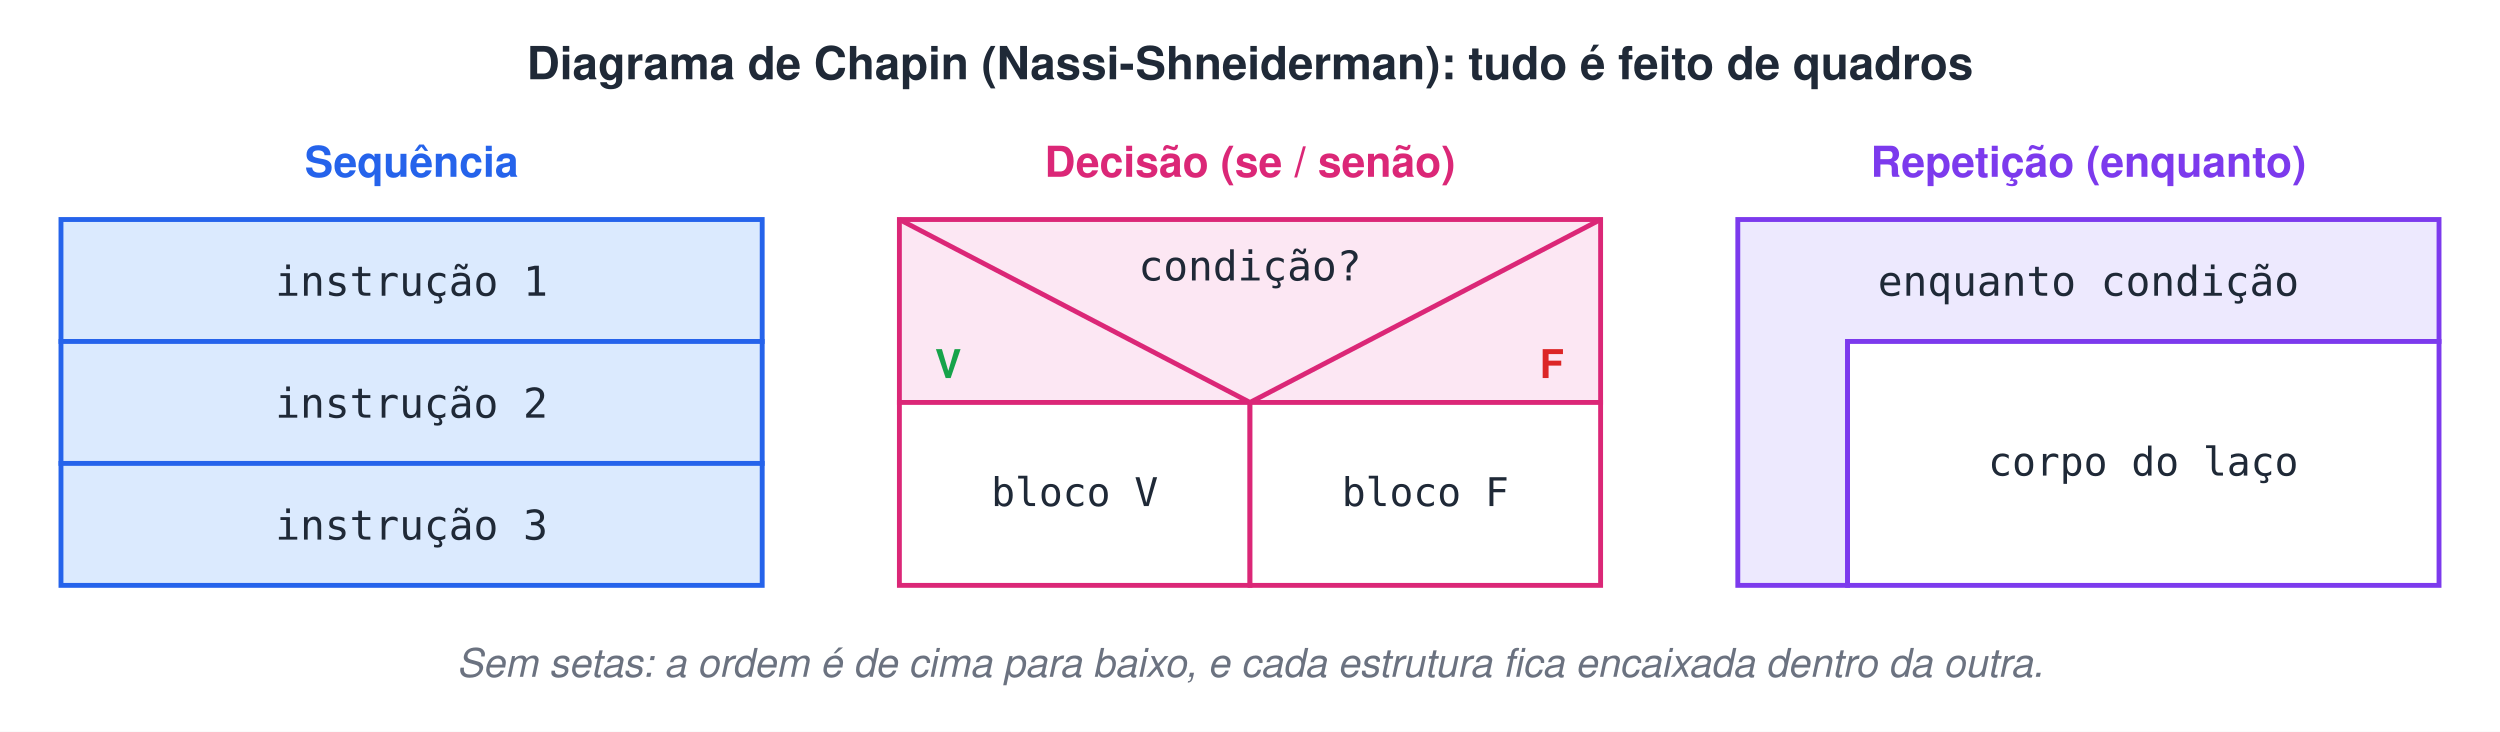
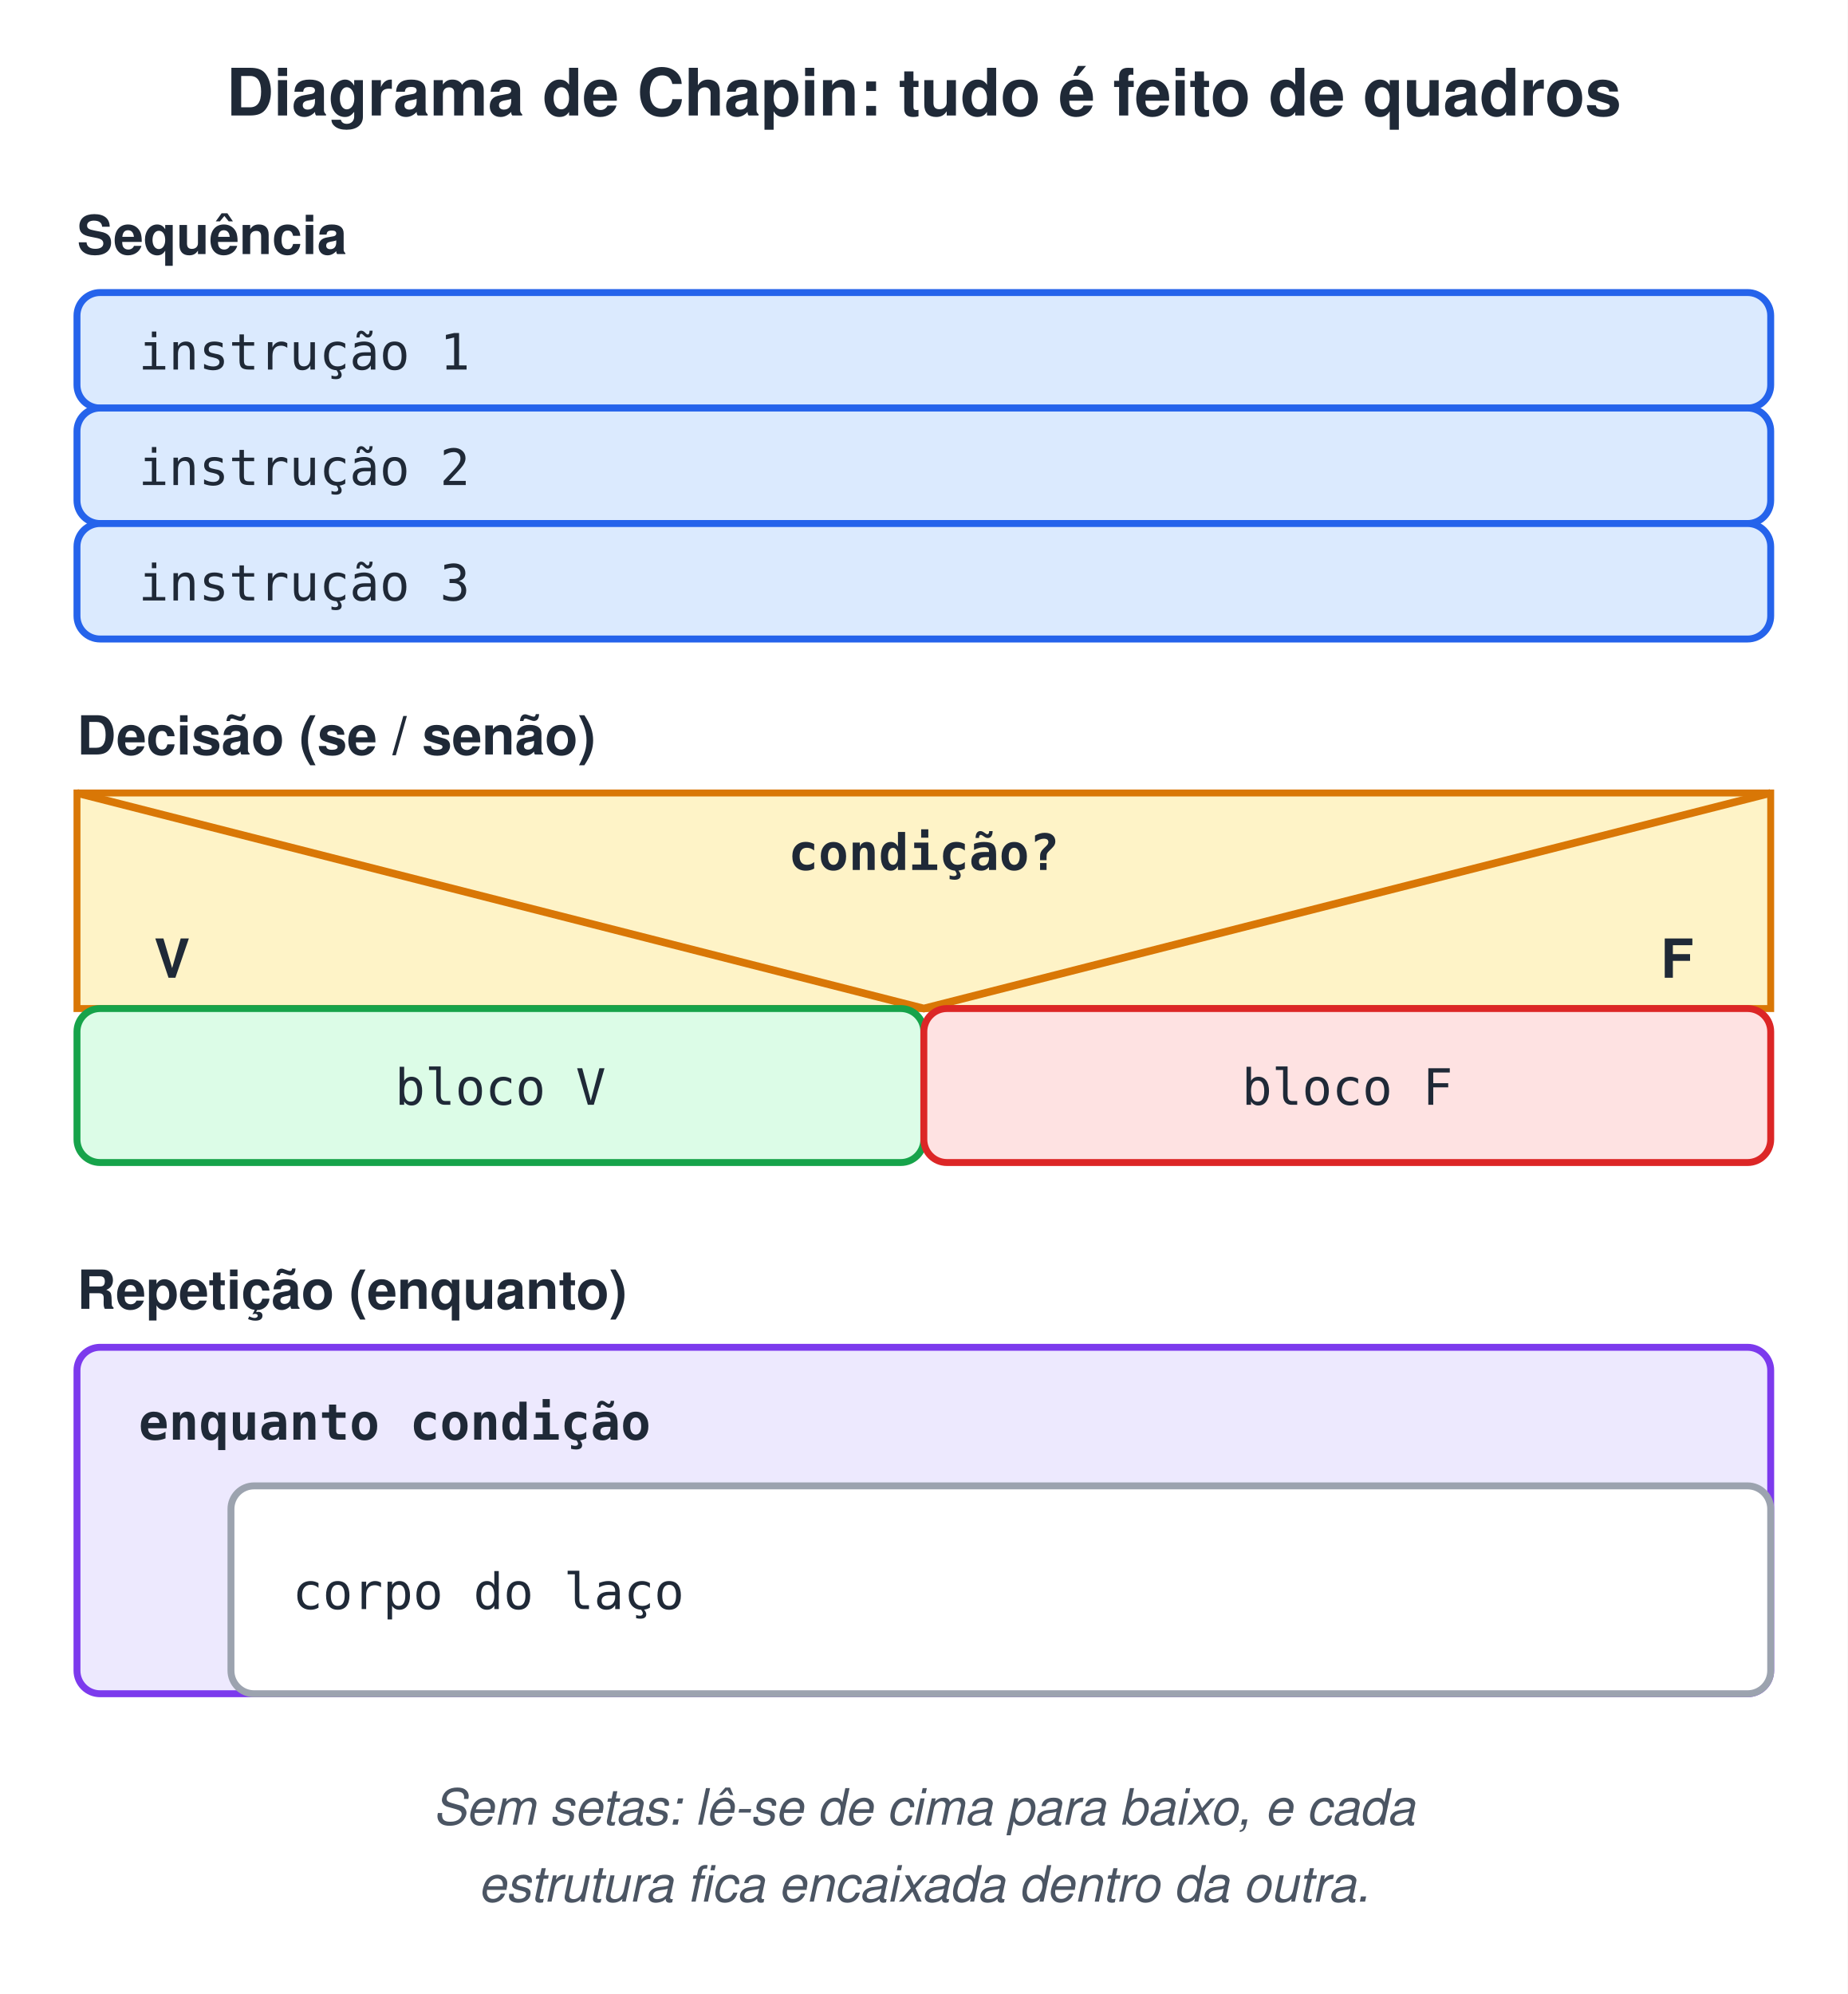
- <svg xmlns="http://www.w3.org/2000/svg" width="820" height="240" viewBox="0 0 820 240">
-   <style>text{font-family:Helvetica, Arial, 'DejaVu Sans', sans-serif}.m{font-family:Menlo, Consolas, 'DejaVu Sans Mono', monospace}</style>
-   <rect width="100%" height="100%" fill="#ffffff" />
-   <text x="410" y="26" font-size="15" font-weight="bold" fill="#1F2937" text-anchor="middle">Diagrama de Chapin (Nassi-Shneiderman): tudo é feito de quadros</text>
-   <text x="135" y="58" font-size="14" font-weight="bold" fill="#2563EB" text-anchor="middle">Sequência</text>
-   <rect x="20" y="72" width="230" height="40" rx="0" fill="#DBEAFE" stroke="#2563EB" stroke-width="1.6" />
-   <text x="135" y="97" class="m" font-size="13.5" fill="#1F2937" text-anchor="middle">instrução 1</text>
-   <rect x="20" y="112" width="230" height="40" rx="0" fill="#DBEAFE" stroke="#2563EB" stroke-width="1.6" />
-   <text x="135" y="137" class="m" font-size="13.5" fill="#1F2937" text-anchor="middle">instrução 2</text>
-   <rect x="20" y="152" width="230" height="40" rx="0" fill="#DBEAFE" stroke="#2563EB" stroke-width="1.6" />
-   <text x="135" y="177" class="m" font-size="13.5" fill="#1F2937" text-anchor="middle">instrução 3</text>
-   <text x="410" y="58" font-size="14" font-weight="bold" fill="#DB2777" text-anchor="middle">Decisão (se / senão)</text>
-   <rect x="295" y="72" width="230" height="60" rx="0" fill="#FCE7F3" stroke="#DB2777" stroke-width="1.6" />
-   <path d="M295,72 L410,132 L525,72" fill="none" stroke="#DB2777" stroke-width="1.6" />
-   <text x="410" y="92" class="m" font-size="13.5" fill="#1F2937" text-anchor="middle">condição?</text>
-   <text x="311" y="124" font-size="13" font-weight="bold" fill="#16A34A" text-anchor="middle">V</text>
-   <text x="509" y="124" font-size="13" font-weight="bold" fill="#DC2626" text-anchor="middle">F</text>
-   <rect x="295" y="132" width="115" height="60" rx="0" fill="#fff" stroke="#DB2777" stroke-width="1.6" />
-   <rect x="410" y="132" width="115" height="60" rx="0" fill="#fff" stroke="#DB2777" stroke-width="1.6" />
-   <text x="352.5" y="166" class="m" font-size="13" fill="#1F2937" text-anchor="middle">bloco V</text>
-   <text x="467.5" y="166" class="m" font-size="13" fill="#1F2937" text-anchor="middle">bloco F</text>
-   <text x="685" y="58" font-size="14" font-weight="bold" fill="#7C3AED" text-anchor="middle">Repetição (enquanto)</text>
-   <path d="M570,72 H800 V112 H606 V192 H570 Z" fill="#EDE9FE" stroke="#7C3AED" stroke-width="1.6" />
-   <text x="685" y="97" class="m" font-size="13.5" fill="#1F2937" text-anchor="middle">enquanto condição</text>
-   <rect x="606" y="112" width="194" height="80" rx="0" fill="#fff" stroke="#7C3AED" stroke-width="1.6" />
-   <text x="703" y="156" class="m" font-size="13" fill="#1F2937" text-anchor="middle">corpo do laço</text>
-   <text x="410" y="222" font-size="13" font-style="italic" fill="#6B7280" text-anchor="middle">Sem setas: a ordem é de cima para baixo, e cada estrutura fica encaixada dentro da outra.</text>
+ <svg xmlns="http://www.w3.org/2000/svg" width="480" height="518" viewBox="0 0 480 518">
+   <style>text{white-space:pre;font-family:Helvetica,Arial,sans-serif;font-size:14px;fill:#1F2937}.t{font-size:17px;font-weight:bold}.b{font-weight:bold}.m{font-family:Menlo,Consolas,monospace;font-size:13px}.s{font-size:12.5px;fill:#4B5563}.n{font-size:13px;font-style:italic;fill:#4B5563}.c{text-anchor:middle}.r{text-anchor:end}.xB{fill:#DBEAFE;stroke:#2563EB}.xG{fill:#DCFCE7;stroke:#16A34A}.xO{fill:#FEF3C7;stroke:#D97706}.xP{fill:#EDE9FE;stroke:#7C3AED}.xR{fill:#FEE2E2;stroke:#DC2626}.xY{fill:#F3F4F6;stroke:#9CA3AF}.xW{fill:#fff;stroke:#9CA3AF}.xT{fill:#CCFBF1;stroke:#0D9488}.xK{fill:#FCE7F3;stroke:#DB2777}rect,ellipse,polygon{stroke-width:1.8}.l{stroke:#6B7280;stroke-width:1.8;fill:none}.d{stroke-dasharray:5 4}</style>
+   <defs>
+     <marker id="a" viewBox="0 0 10 10" refX="9" refY="5" markerWidth="7" markerHeight="7" orient="auto-start-reverse">
+       <path d="M0,0L10,5L0,10z" fill="#6B7280" />
+     </marker>
+   </defs>
+   <rect width="100%" height="100%" fill="#fff" />
+   <text x="240.0" y="30" class="t c">Diagrama de Chapin: tudo é feito de quadros</text>
+   <text x="20" y="66" class="b">Sequência</text>
+   <rect x="20" y="76" width="440" height="30" rx="6" class="xB" />
+   <text x="36" y="96" class="m">instrução 1</text>
+   <rect x="20" y="106" width="440" height="30" rx="6" class="xB" />
+   <text x="36" y="126" class="m">instrução 2</text>
+   <rect x="20" y="136" width="440" height="30" rx="6" class="xB" />
+   <text x="36" y="156" class="m">instrução 3</text>
+   <text x="20" y="196" class="b">Decisão (se / senão)</text>
+   <rect x="20" y="206" width="440" height="56" class="xO" />
+   <path d="M20,206 L240,262 L460,206" fill="none" stroke="#D97706" stroke-width="2" />
+   <text x="240" y="226" class="m b c">condição?</text>
+   <text x="40" y="254" class="b">V</text>
+   <text x="440" y="254" class="b r">F</text>
+   <rect x="20" y="262" width="220" height="40" rx="6" class="xG" />
+   <rect x="240" y="262" width="220" height="40" rx="6" class="xR" />
+   <text x="130" y="287" class="m c">bloco V</text>
+   <text x="350" y="287" class="m c">bloco F</text>
+   <text x="20" y="340" class="b">Repetição (enquanto)</text>
+   <rect x="20" y="350" width="440" height="90" rx="6" class="xP" />
+   <text x="36" y="374" class="m b">enquanto condição</text>
+   <rect x="60" y="386" width="400" height="54" rx="6" class="xW" />
+   <text x="76" y="418" class="m">corpo do laço</text>
+   <text x="240.0" y="474" class="n c">Sem setas: lê-se de cima para baixo, e cada</text>
+   <text x="240.0" y="494" class="n c">estrutura fica encaixada dentro da outra.</text>
</svg>
